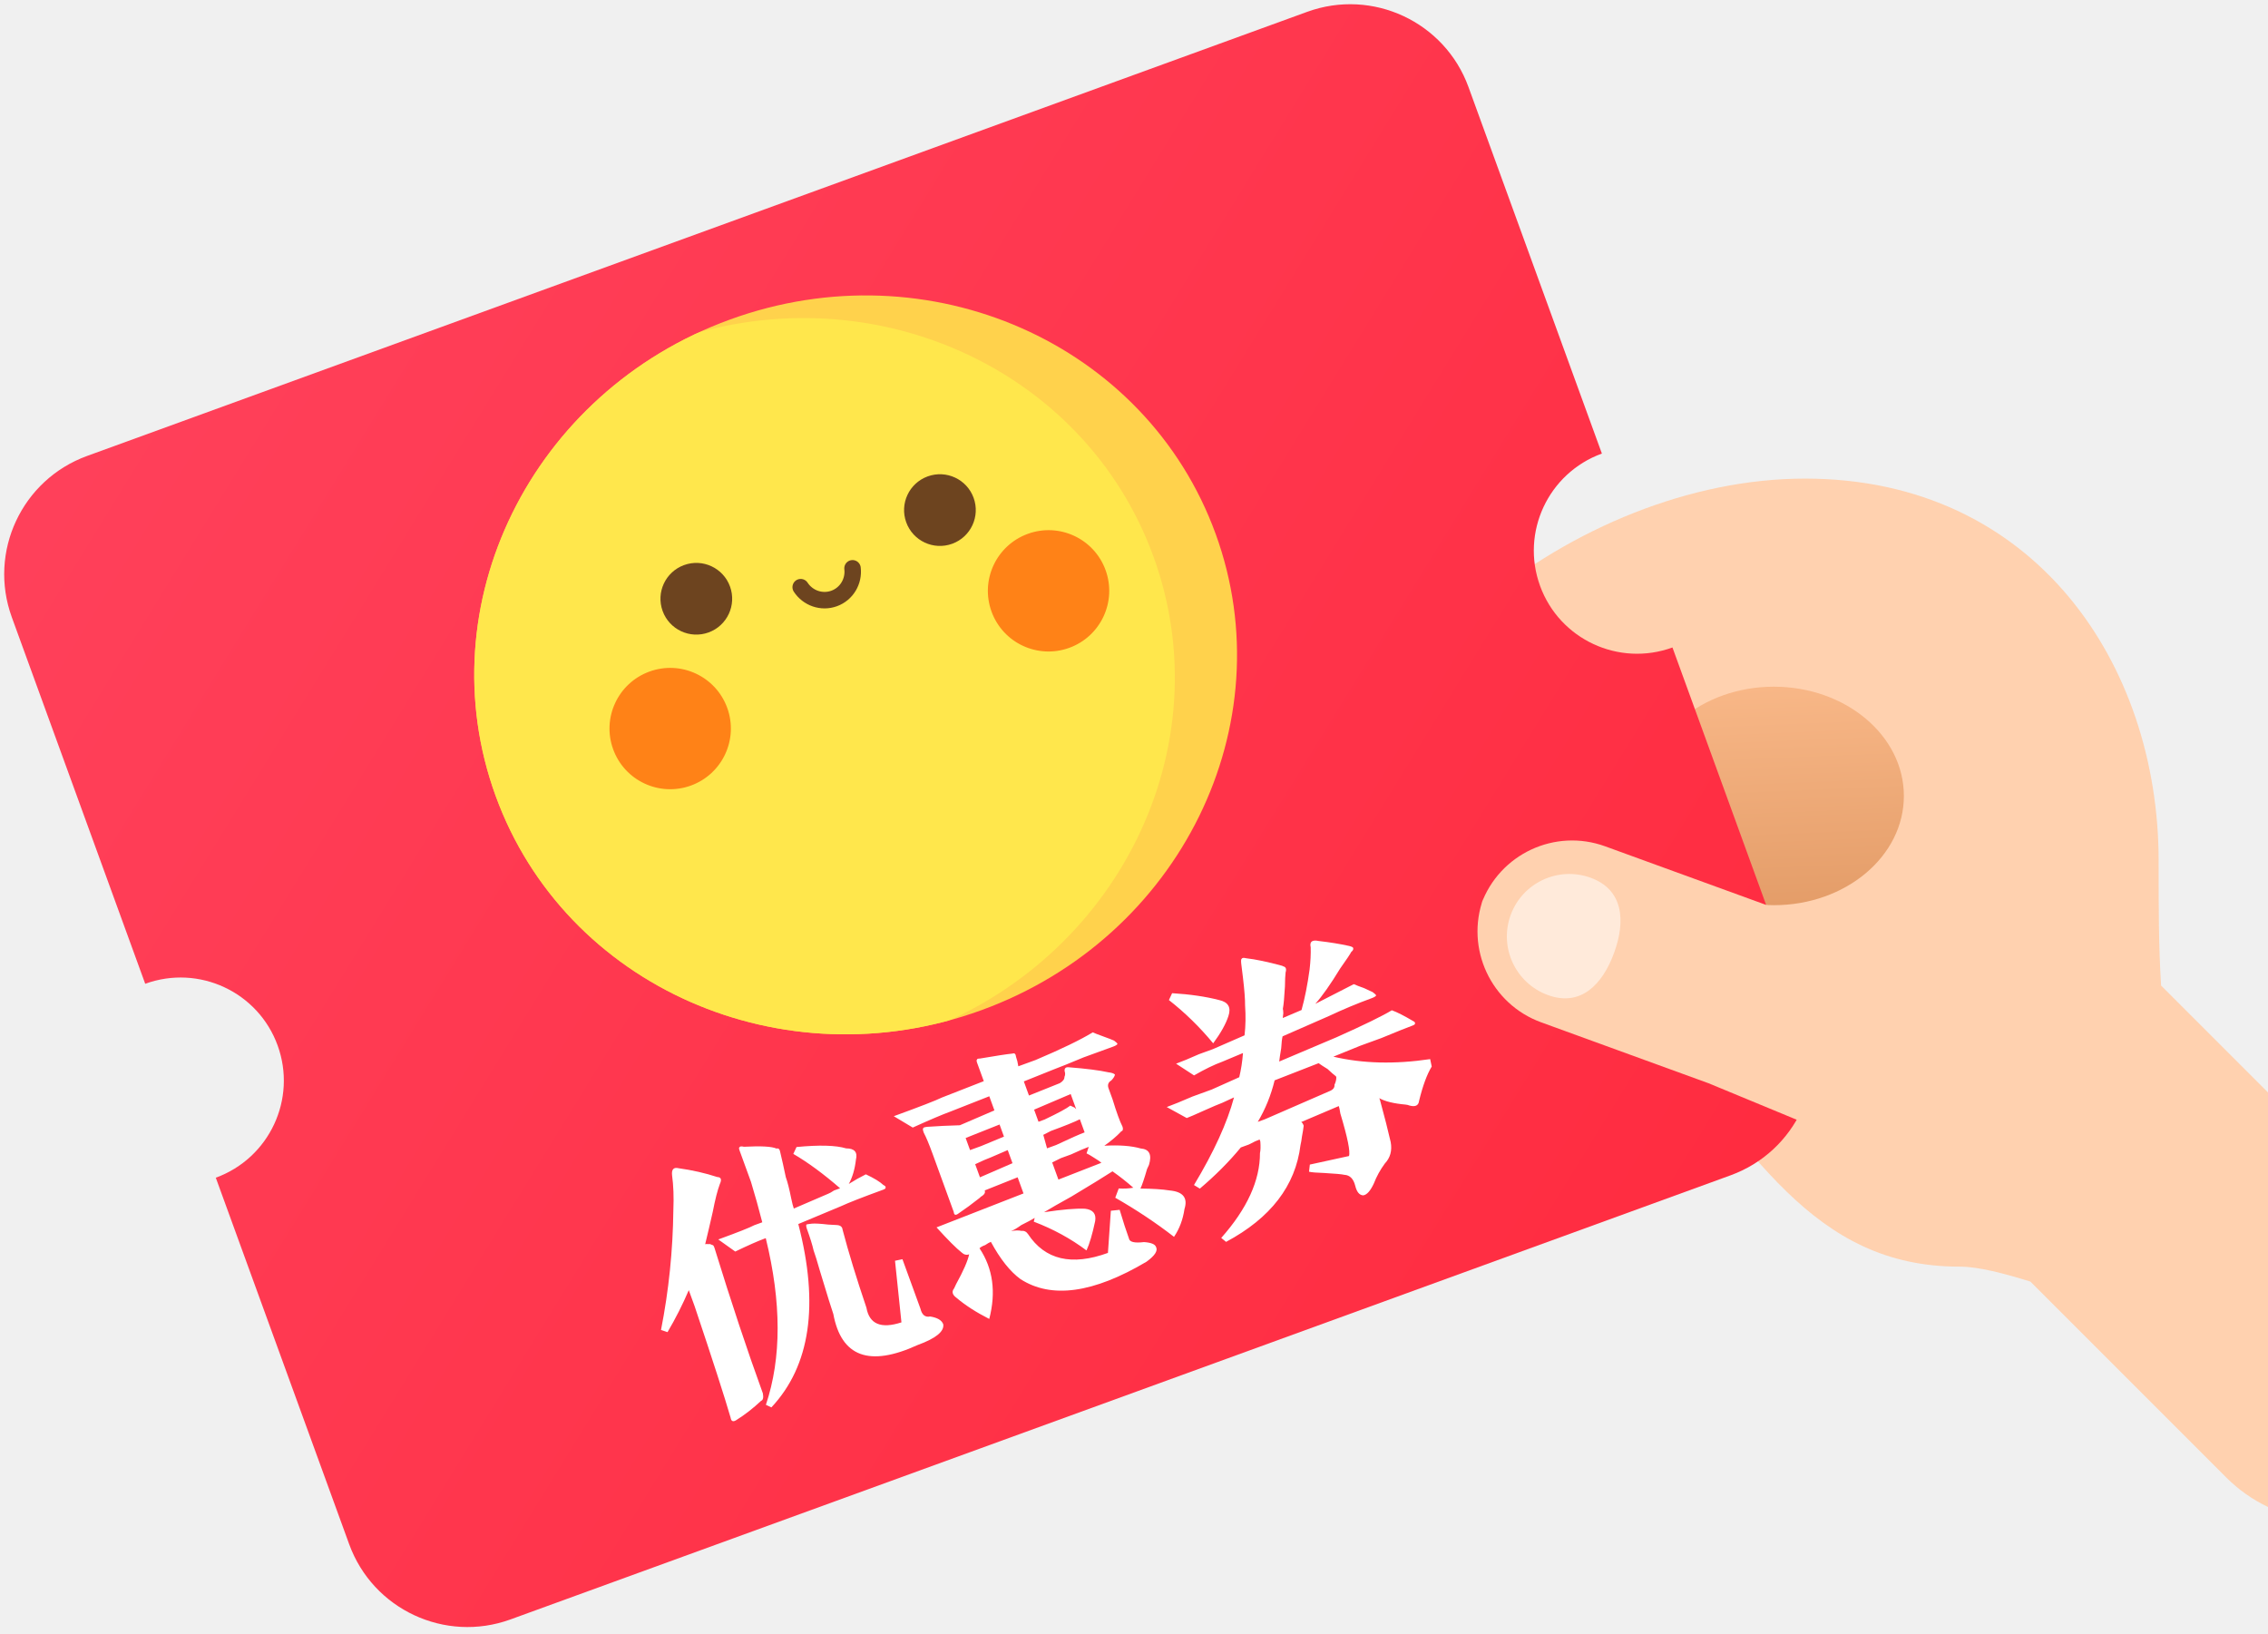
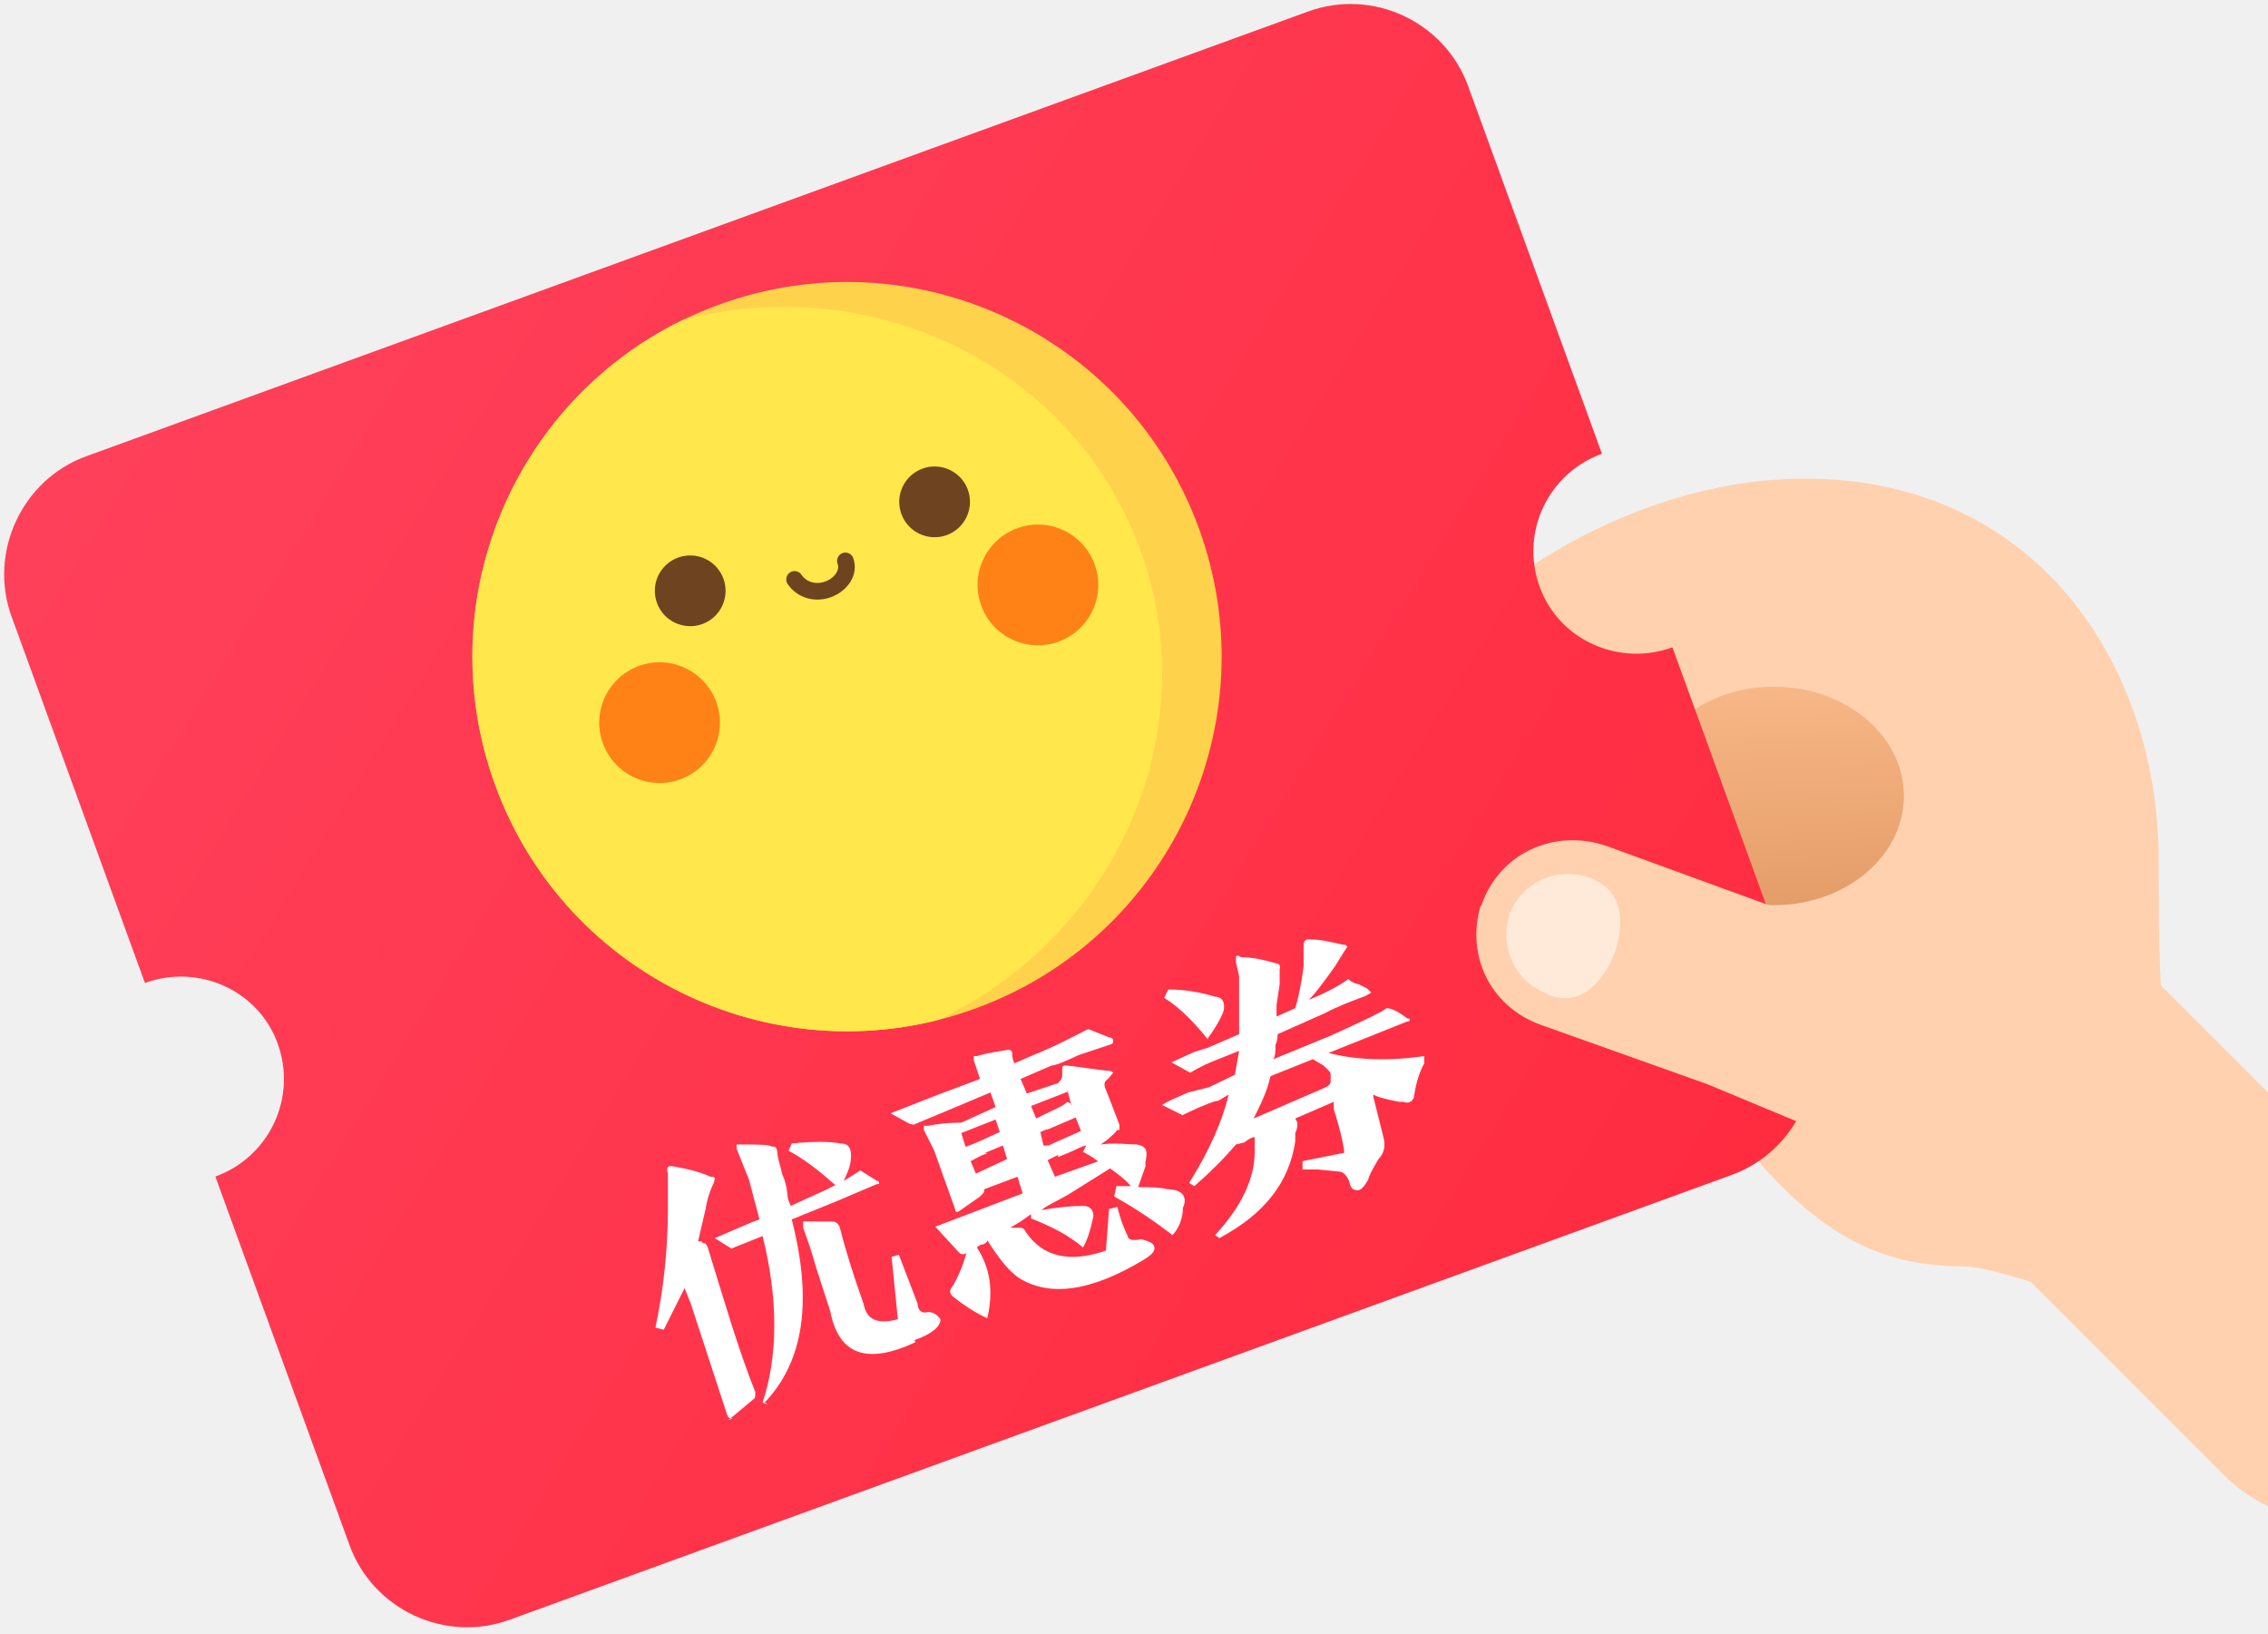
- <svg xmlns="http://www.w3.org/2000/svg" xmlns:xlink="http://www.w3.org/1999/xlink" width="218px" height="157px" viewBox="0 0 218 157" version="1.1">
+ <svg xmlns="http://www.w3.org/2000/svg" xmlns:xlink="http://www.w3.org/1999/xlink" width="218" height="157" viewBox="0 0 218 157">
  <defs>
-     <linearGradient x1="62.605%" y1="58.411%" x2="85.383%" y2="93.073%" id="linearGradient-1">
+     <linearGradient x1="62.6%" y1="58.4%" x2="85.4%" y2="93.1%" id="a">
      <stop stop-color="#FFD1AF" offset="0%" />
      <stop stop-color="#FFD1AF" offset="100%" />
    </linearGradient>
-     <linearGradient x1="50%" y1="0%" x2="55.682%" y2="115.208%" id="linearGradient-2">
+     <linearGradient x1="50%" y1="0%" x2="55.7%" y2="115.2%" id="b">
      <stop stop-color="#F8B787" offset="0%" />
      <stop stop-color="#E19964" offset="100%" />
    </linearGradient>
-     <linearGradient x1="100%" y1="100%" x2="2.83276945e-14%" y2="0%" id="linearGradient-3">
+     <linearGradient x1="100%" y1="100%" x2="0%" y2="0%" id="c">
      <stop stop-color="#FF2B3F" offset="0%" />
      <stop stop-color="#FF415B" offset="100%" />
    </linearGradient>
-     <ellipse id="path-4" cx="36.823" cy="35.321" rx="36.823" ry="35.321" />
+     <circle id="d" cx="36" cy="36" r="36" />
  </defs>
-   <g id="Page-1" stroke="none" stroke-width="1" fill="none" fill-rule="evenodd">
-     <g id="领取优惠券" transform="translate(-532, -911)">
-       <g id="Group-6" transform="translate(529, 908)">
-         <path d="M221,108 L210.724,97.724 C210.487,93.912 210.487,90.22 210.487,85.707 C210.487,66.929 198.661,49 176.5,49 C154.339,49 131,68.222 131,87 C131,94.799 153.261,91.209 160.764,100.504 C171.325,113.588 177.243,124.74 191.351,124.74 C193.188,124.74 195.59,125.38 198.159,126.175 L216.976,144.993 C218.18,146.197 219.544,147.146 221,147.838 L221,108 Z" id="Combined-Shape" fill="url(#linearGradient-1)" />
-         <ellipse id="Oval-3" fill="url(#linearGradient-2)" cx="173.5" cy="79.5" rx="12.5" ry="10.5" />
-         <g id="Group-3" transform="translate(90.3573, 81.39221) rotate(-20) translate(-90.3573, -81.39221) translate(15.8573, 21.89221)">
-           <path d="M149,69.417 L149,106.907 C149,113.586 143.587,119 136.901,119 L12.099,119 C5.417,119 1.24344979e-13,113.578 1.24344979e-13,106.907 L1.24344979e-13,69.417 C5.486,69.417 9.933,64.977 9.933,59.5 C9.933,54.023 5.486,49.583 1.24344979e-13,49.583 L1.24344979e-13,12.093 C1.24344979e-13,5.414 5.413,7.10542736e-15 12.099,7.10542736e-15 L136.901,7.10542736e-15 C143.583,7.10542736e-15 149,5.422 149,12.093 L149,49.583 C143.514,49.583 139.067,54.023 139.067,59.5 C139.067,64.977 143.514,69.417 149,69.417 Z" id="Combined-Shape" fill="url(#linearGradient-3)" />
-           <g id="Group-4" transform="translate(74.5, 44.625) scale(-1, 1) translate(-74.5, -44.625) translate(37.52593, 8.814815)">
-             <g id="Oval-Copy-8">
-               <mask id="mask-5" fill="white">
-                 <use xlink:href="#path-4" />
-               </mask>
-               <use id="Mask" fill="#FFD24C" xlink:href="#path-4" />
-               <ellipse fill="#FFE74C" mask="url(#mask-5)" cx="43.185" cy="35.321" rx="36.823" ry="35.321" />
-             </g>
-             <g id="Group-2" transform="translate(11.09005, 20.20149)">
-               <path d="M28.142,6.295 L28.142,6.295 C27.858,7.51 26.779,8.415 25.491,8.415 C24.203,8.415 23.124,7.51 22.84,6.295" id="Combined-Shape" stroke="#6D441F" stroke-width="1.584" stroke-linecap="round" />
-               <ellipse id="Oval-7" fill="#6D441F" cx="13.032" cy="3.91" rx="3.446" ry="3.445" />
-               <ellipse id="Oval-7-Copy" fill="#6D441F" cx="37.95" cy="3.91" rx="3.446" ry="3.445" />
-               <ellipse id="Oval-7-Copy-2" fill="#FF5700" opacity="0.7" cx="44.577" cy="14.774" rx="5.832" ry="5.829" />
-               <ellipse id="Oval-7-Copy-3" fill="#FF5700" opacity="0.7" cx="5.875" cy="14.774" rx="5.832" ry="5.829" />
-             </g>
-           </g>
-           <path d="M42.634,108.426 L42.222,108.013 C45.178,104.301 47,99.282 47.688,92.957 L47.584,92.957 C46.897,92.957 45.866,93.026 44.491,93.163 L43.356,91.513 C45.35,91.513 46.587,91.479 47.069,91.41 L47.894,91.41 C48.031,90.035 48.134,88.695 48.203,87.388 L48.203,84.191 C48.203,83.985 48.237,83.882 48.306,83.882 C48.375,83.813 48.512,83.848 48.719,83.985 C50.3,84.466 51.262,84.879 51.606,85.223 C51.813,85.223 51.881,85.395 51.812,85.738 C51.744,86.357 51.641,87.148 51.503,88.11 C51.503,88.591 51.434,89.279 51.297,90.173 C51.228,90.654 51.194,90.998 51.194,91.204 L54.803,90.998 C54.941,90.998 55.147,90.963 55.422,90.895 L56.041,90.895 C55.009,89.038 53.978,87.491 52.947,86.254 L53.462,85.738 C55.594,86.288 57.072,86.873 57.897,87.491 C58.653,87.766 58.825,88.213 58.413,88.832 C58,89.657 57.519,90.31 56.969,90.791 C57.588,90.654 58.206,90.551 58.825,90.482 C59.444,91.101 59.856,91.616 60.062,92.029 C60.2,92.166 60.234,92.27 60.166,92.338 C60.166,92.407 60.063,92.441 59.856,92.441 C57.794,92.441 56.35,92.476 55.525,92.545 L51.091,92.751 C50.334,100.726 47.516,105.951 42.634,108.426 L42.634,108.426 Z M39.025,108.426 C38.681,108.495 38.544,108.357 38.612,108.013 C38.75,105.951 38.887,102.204 39.025,96.773 L39.025,95.123 C37.994,96.223 36.894,97.254 35.725,98.216 L35.209,97.804 C37.203,94.504 38.887,91.032 40.263,87.388 C40.744,86.22 41.087,85.154 41.294,84.191 C41.431,83.641 41.706,83.504 42.119,83.779 C43.288,84.398 44.353,85.085 45.316,85.841 C45.659,85.979 45.659,86.22 45.316,86.563 C44.903,87.045 44.388,87.801 43.769,88.832 C43.15,89.795 42.566,90.688 42.016,91.513 C42.084,91.513 42.187,91.548 42.325,91.616 C42.394,91.616 42.462,91.651 42.531,91.72 C42.531,91.72 42.566,91.754 42.634,91.823 C42.703,91.823 42.737,91.926 42.737,92.132 C42.462,97.632 42.325,102.513 42.325,106.776 L42.325,106.879 C42.256,107.291 42.119,107.498 41.913,107.498 C40.95,107.91 39.988,108.22 39.025,108.426 L39.025,108.426 Z M57.897,107.601 C52.809,108.013 50.609,106.157 51.297,102.032 C51.297,101.62 51.366,100.176 51.503,97.701 C51.572,96.738 51.606,96.051 51.606,95.638 C51.675,95.088 51.709,94.366 51.709,93.473 C51.709,93.266 51.744,93.129 51.812,93.06 C51.881,93.06 52.053,93.095 52.328,93.163 C52.603,93.232 53.084,93.438 53.772,93.782 C54.116,93.92 54.356,94.023 54.494,94.091 C54.838,94.229 54.975,94.435 54.906,94.71 C54.7,96.91 54.563,99.523 54.494,102.548 C54.219,104.129 55.112,104.954 57.175,105.023 L58.619,99.248 L59.341,99.351 L59.341,104.404 C59.272,105.023 59.478,105.366 59.959,105.435 C60.578,105.779 60.888,106.157 60.888,106.57 C60.75,107.257 59.753,107.601 57.897,107.601 L57.897,107.601 Z M64.6,87.801 L63.259,86.151 C65.941,86.151 67.591,86.116 68.209,86.048 L72.541,85.945 L72.541,84.088 C72.541,83.882 72.575,83.779 72.644,83.779 C72.644,83.71 72.747,83.71 72.953,83.779 C74.466,84.054 75.497,84.26 76.047,84.398 C76.253,84.398 76.322,84.535 76.253,84.81 C76.253,85.085 76.219,85.395 76.15,85.738 L77.903,85.738 C80.584,85.601 82.612,85.395 83.987,85.12 C84.125,85.257 84.4,85.498 84.812,85.841 C85.225,86.185 85.5,86.426 85.638,86.563 C85.775,86.77 85.844,86.907 85.844,86.976 C85.775,87.045 85.603,87.079 85.328,87.079 L82.338,87.079 C80.825,87.148 79.828,87.182 79.347,87.182 L76.15,87.285 L76.15,88.729 L79.347,88.626 C79.691,88.557 79.897,88.42 79.966,88.213 C80.103,88.076 80.172,87.904 80.172,87.698 C80.241,87.423 80.412,87.354 80.688,87.491 C82.2,88.179 83.334,88.763 84.091,89.245 C84.366,89.382 84.537,89.52 84.606,89.657 C84.537,89.795 84.366,89.932 84.091,90.07 C83.747,90.138 83.575,90.345 83.575,90.688 L83.575,91.823 C83.506,93.129 83.506,94.057 83.575,94.607 C83.575,94.813 83.506,94.951 83.369,95.02 C83.369,94.951 83.334,94.951 83.266,95.02 C82.716,95.295 82.063,95.535 81.306,95.741 C82.681,96.154 83.747,96.635 84.503,97.185 C85.259,97.529 85.328,98.113 84.709,98.938 C84.641,99.007 84.538,99.11 84.4,99.248 C83.85,100.004 83.438,100.52 83.162,100.795 C84.263,101.207 85.122,101.585 85.741,101.929 C86.909,102.479 87.15,103.201 86.463,104.095 C85.981,104.988 85.363,105.71 84.606,106.26 C83.437,104.404 82.097,102.582 80.584,100.795 L81.203,100.073 C81.684,100.279 82.131,100.416 82.544,100.485 C82.131,99.729 81.684,99.007 81.203,98.32 C80.309,98.526 78.797,98.835 76.666,99.248 C75.359,99.454 74.363,99.626 73.675,99.763 C75.394,100.107 76.666,100.451 77.491,100.795 C78.178,101.138 78.35,101.62 78.006,102.238 C77.319,103.338 76.734,104.129 76.253,104.61 C75.222,103.029 73.95,101.585 72.438,100.279 L72.644,99.97 C72.3,100.038 71.819,100.107 71.2,100.176 C70.719,100.313 70.341,100.382 70.066,100.382 C70.478,100.451 70.787,100.554 70.994,100.691 C71.269,100.76 71.441,100.932 71.509,101.207 C72.197,104.095 74.397,105.538 78.109,105.538 L79.759,101.826 L80.584,102.032 C80.516,103.201 80.481,104.163 80.481,104.92 C80.412,105.263 80.825,105.538 81.719,105.745 C82.338,106.02 82.647,106.295 82.647,106.57 C82.716,106.982 82.269,107.326 81.306,107.601 C75.462,108.701 71.475,107.841 69.344,105.023 C68.656,103.991 68.175,102.548 67.9,100.691 C67.762,100.691 67.556,100.726 67.281,100.795 C67.006,100.795 66.8,100.829 66.662,100.898 C67.213,103.166 66.731,105.401 65.219,107.601 C64.256,106.57 63.5,105.573 62.95,104.61 C62.675,104.198 62.709,103.888 63.053,103.682 C63.122,103.613 63.225,103.51 63.362,103.373 C64.463,102.41 65.184,101.654 65.528,101.104 C65.253,101.104 65.047,100.966 64.909,100.691 C64.566,100.141 64.084,99.11 63.466,97.598 L72.438,97.391 L72.438,95.741 L69.034,95.845 C69.034,96.051 68.897,96.188 68.622,96.257 C68.553,96.257 68.45,96.291 68.312,96.36 C67.487,96.635 66.663,96.876 65.838,97.082 C65.562,97.151 65.459,97.048 65.528,96.773 L65.528,90.791 C65.528,89.829 65.494,89.107 65.425,88.626 C65.425,88.351 65.459,88.213 65.528,88.213 C65.528,88.145 65.666,88.145 65.941,88.213 C66.903,88.488 67.9,88.798 68.931,89.141 L72.541,88.935 L72.541,87.491 L68.519,87.595 C67.694,87.595 66.388,87.663 64.6,87.801 L64.6,87.801 Z M76.975,95.432 L76.047,95.535 L76.047,97.288 L80.481,97.185 C80.412,97.048 80.241,96.807 79.966,96.463 C79.759,96.188 79.588,95.982 79.45,95.845 L79.862,95.329 C79.45,95.329 78.831,95.363 78.006,95.432 L76.975,95.432 L76.975,95.432 Z M76.975,92.648 L76.15,92.751 L76.047,94.091 L76.562,94.091 L76.975,94.091 C78.488,93.954 79.484,93.885 79.966,93.885 L79.966,92.545 C79.347,92.613 78.35,92.648 76.975,92.648 L76.975,92.648 Z M79.966,89.966 L76.15,90.173 L76.15,91.41 L76.562,91.41 L76.769,91.41 C78.213,91.273 79.141,91.135 79.553,90.998 L79.862,91.307 C79.931,91.445 79.966,91.513 79.966,91.513 L79.966,89.966 Z M70.684,93.06 C70.272,93.06 69.722,93.095 69.034,93.163 L69.034,94.504 L72.438,94.298 L72.438,92.957 L70.684,93.06 Z M69.034,91.72 L70.169,91.72 L72.541,91.616 L72.541,90.379 L69.034,90.482 L69.034,91.72 Z M89.659,95.948 L88.216,94.298 C88.834,94.298 89.728,94.263 90.897,94.195 L92.856,94.195 L95.744,93.988 C96.156,93.37 96.534,92.682 96.878,91.926 L94.713,92.029 C93.887,92.029 92.891,92.132 91.722,92.338 L90.484,90.688 C91.103,90.688 91.894,90.654 92.856,90.585 L94.3,90.585 L97.6,90.379 C98.013,89.554 98.356,88.66 98.631,87.698 C98.838,87.148 99.078,86.288 99.353,85.12 C99.491,84.501 99.594,84.054 99.662,83.779 C99.731,83.504 99.8,83.366 99.869,83.366 C99.938,83.298 100.075,83.332 100.281,83.47 C101.106,83.882 102.103,84.501 103.272,85.326 C103.272,85.326 103.306,85.36 103.375,85.429 C103.581,85.566 103.581,85.773 103.375,86.048 C103.237,86.323 103.066,86.735 102.859,87.285 C102.447,88.248 102.138,88.901 101.931,89.245 C101.931,89.313 101.897,89.451 101.828,89.657 C101.759,89.795 101.691,89.932 101.622,90.07 L103.581,89.966 C104.269,89.004 104.956,87.87 105.644,86.563 C105.988,85.876 106.262,85.223 106.469,84.604 C106.537,84.054 106.847,83.951 107.397,84.295 C108.359,84.776 109.219,85.257 109.975,85.738 C110.181,85.876 110.284,85.979 110.284,86.048 C110.284,86.185 110.181,86.288 109.975,86.357 C109.837,86.495 109.322,86.873 108.428,87.491 C107.053,88.591 105.919,89.382 105.025,89.863 C106.744,89.657 108.119,89.485 109.15,89.348 C109.288,89.485 109.562,89.726 109.975,90.07 C110.319,90.413 110.525,90.62 110.594,90.688 C110.731,90.895 110.8,91.032 110.8,91.101 C110.731,91.17 110.559,91.204 110.284,91.204 C108.841,91.204 107.363,91.273 105.85,91.41 L101.003,91.72 C100.866,91.926 100.694,92.27 100.487,92.751 C100.212,93.232 100.006,93.61 99.869,93.885 L105.85,93.576 C108.738,93.37 110.697,93.163 111.728,92.957 C112.141,93.301 112.656,93.851 113.275,94.607 C113.413,94.745 113.447,94.848 113.378,94.916 C113.378,94.985 113.275,95.02 113.069,95.02 C112.519,95.02 111.453,95.054 109.872,95.123 L107.706,95.123 L104.922,95.226 C107.328,96.807 110.216,97.941 113.584,98.629 L113.481,99.351 C112.794,99.901 112.038,100.795 111.213,102.032 C111.006,102.445 110.663,102.479 110.181,102.135 C110.112,102.066 110.009,101.998 109.872,101.929 C108.841,101.448 108.119,100.966 107.706,100.485 L107.706,100.691 C107.569,102.341 107.431,103.716 107.294,104.816 C107.156,105.641 106.744,106.226 106.056,106.57 C105.437,106.982 104.888,107.463 104.406,108.013 C103.856,108.563 103.409,108.804 103.066,108.735 C102.722,108.598 102.584,108.22 102.653,107.601 C102.722,106.913 102.516,106.466 102.034,106.26 C101.828,106.123 101.244,105.848 100.281,105.435 C99.594,105.16 99.147,104.954 98.941,104.816 L99.25,104.198 L103.066,104.713 C103.341,104.37 103.547,102.995 103.684,100.588 C103.753,100.245 103.787,100.004 103.787,99.866 L99.869,100.073 C99.938,100.141 99.972,100.279 99.972,100.485 C99.834,100.76 99.663,101.07 99.456,101.413 C99.319,101.688 99.181,101.929 99.044,102.135 C97.256,105.641 93.956,107.738 89.144,108.426 L88.834,107.91 C92.134,106.123 94.231,103.991 95.125,101.516 C95.263,101.31 95.4,100.966 95.537,100.485 L95.537,100.279 C95.262,100.279 94.884,100.313 94.403,100.382 L93.578,100.382 C92.066,101.276 90.381,102.066 88.525,102.754 L88.112,102.238 C91,99.901 93.166,97.701 94.609,95.638 L93.372,95.741 C93.028,95.741 92.375,95.776 91.412,95.845 C90.519,95.913 89.934,95.948 89.659,95.948 L89.659,95.948 Z M98.838,95.432 C98.012,96.67 97.05,97.735 95.95,98.629 L96.672,98.629 L103.375,98.216 C103.788,98.216 104.028,98.079 104.097,97.804 C104.303,97.598 104.441,97.391 104.509,97.185 L104.509,97.082 C104.372,96.876 104.2,96.566 103.994,96.154 C103.719,95.81 103.513,95.535 103.375,95.329 L98.838,95.432 Z M94.506,90.07 C93.819,88.145 92.959,86.357 91.928,84.707 L92.444,84.191 C94.025,84.879 95.366,85.601 96.466,86.357 C97.222,86.838 97.325,87.423 96.775,88.11 C96.294,88.729 95.538,89.382 94.506,90.07 L94.506,90.07 Z" id="优惠券" fill="#FFFFFF" />
-         </g>
-         <rect id="Rectangle-3" x="0" y="0" width="221" height="170" />
-         <circle id="Oval-4" fill="#FFD1AF" cx="182.5" cy="103.5" r="8.5" />
-         <g id="Group-5" transform="translate(168.5, 98) rotate(10) translate(-168.5, -98) translate(142, 84)">
-           <path d="M1.948,14.306 C1.948,9.168 6.105,5.003 11.251,5.003 L41.645,5.003 C46.783,5.003 50.986,9.17 51.033,14.301 L51.037,14.69 C51.084,19.825 46.962,23.808 41.834,23.586 L28.369,23.003 L11.244,23.003 C6.11,23.003 1.948,18.84 1.948,13.7 L1.948,14.306 Z" id="Rectangle-21" fill="#FFD1AF" transform="translate(26.49245, 14.29907) rotate(10) translate(-26.49245, -14.29907) " />
-           <path d="M11.207,17.5 C14.521,17.5 15.793,14.814 15.793,11.5 C15.793,8.186 14.521,5.5 11.207,5.5 C7.893,5.5 5.207,8.186 5.207,11.5 C5.207,14.814 7.893,17.5 11.207,17.5 Z" id="Oval-6" fill="#FFEADA" transform="translate(10.5, 11.5) rotate(10) translate(-10.5, -11.5) " />
-         </g>
-       </g>
+   <g transform="translate(-3 -3)" fill="none" fill-rule="evenodd">
+     <path d="M0 0h221v170H0z" />
+     <path d="M221 108l-10.3-10.3c-.2-3.8-.2-7.5-.2-12 0-18.8-11.8-36.7-34-36.7S131 68.2 131 87c0 7.8 22.3 4.2 29.8 13.5 10.5 13 16.4 24.2 30.6 24.2 1.8 0 4.2.7 6.8 1.5L217 145c1.2 1.2 2.5 2 4 2.8V108z" fill="url(#a)" />
+     <ellipse fill="url(#b)" cx="173.5" cy="79.5" rx="12.5" ry="10.5" />
+     <path d="M149 69.4V107c0 6.6-5.4 12-12 12H12c-6.6 0-12-5.4-12-12V69.3c5.5 0 10-4.4 10-10 0-5.4-4.5-9.8-10-9.8V12C0 5.5 5.4 0 12 0h125c6.6 0 12 5.4 12 12v37.6c-5.5 0-10 4.4-10 10 0 5.4 4.5 9.8 10 9.8z" fill="url(#c)" transform="rotate(-20 144.507 25.48)" />
+     <path d="M76.8 138l-.5-.2c1.5-4.5 1.5-10 0-16l-3 1.2-1.6-1 3.5-1.5.8-.3-1-3.8-1.2-3v-.4h.4c1.6 0 2.7 0 3 .2.3 0 .4 0 .5.4 0 .6.3 1.4.5 2.3.2.4.4 1 .5 2 0 .4.2.7.3 1l3.3-1.5.6-.3.4-.2c-1.6-1.4-3-2.5-4.5-3.3l.3-.7c2-.2 3.7-.2 4.7 0 .8 0 1 .5 1 1.2 0 1-.4 1.7-.7 2.4l1.6-1 1.6 1c.2 0 .2.2.2.3h-.2l-4 1.7-4.2 1.7c2 7.8 1.2 13.6-2.6 17.6zm-3.4 1.3c-.3 0-.4 0-.5-.3l-3.5-10.7-.6-1.5-2 4-.8-.2c.8-3.8 1.2-7.6 1.2-11.5v-3.3c-.2-.6 0-.8.5-.7 1.2.2 2.5.5 3.6 1 .4 0 .5 0 .3.6-.3.6-.6 1.4-.8 2.6l-.7 3h.3l.2.2h.2l.2.3c1.6 5.2 3 10 4.6 14 0 .4 0 .6-.2.7l-2.4 2zM91 132c-4.7 2.2-7.4 1.2-8.2-3l-1.3-4-.6-2-.7-2v-.6H83c.4 0 .6.3.7.5.5 2 1.3 4.6 2.3 7.4.3 1.6 1.4 2 3.3 1.5l-.6-6 .7-.2 1.8 4.7c0 .6.4 1 1 .8.6 0 1 .4 1.2.7 0 .7-.8 1.4-2.5 2zm-.6-21l-1.8-1 4.6-1.8 4-1.5-.6-1.8v-.4h.3c1.4-.4 2.5-.5 3-.6.2 0 .3 0 .4.3 0 .3 0 .6.2 1l1.6-.7c2.5-1 4.3-2 5.5-2.6l1 .4 1 .4c.3 0 .4.2.4.3 0 .2 0 .3-.3.4l-3 1c-1.3.6-2.2 1-2.6 1l-3 1.3.6 1.4 3-1c.3-.3.4-.5.4-.7v-.6c0-.3 0-.4.4-.4l3.8.5c.3 0 .5 0 .7.2l-.5.6c-.3.2-.4.4-.3.8l.4 1 1 2.6v.5h-.2c-.4.5-1 1-1.6 1.4 1.5-.2 2.6 0 3.5 0 1 .2 1 .7.8 1.7v.4l-.7 2c1.2 0 2 0 2.8.2 1.4 0 2 .7 1.5 1.8 0 1-.4 2-1 2.6-1.7-1.3-3.6-2.6-5.6-3.7l.2-1h1.4c-.6-.7-1.3-1.2-2-1.7l-4 2.5c-1 .6-2 1-2.6 1.5 1.8-.3 3-.4 4-.4.7 0 1 .4 1 1-.3 1.4-.6 2.3-1 3-1.4-1.2-3-2-5-2.8v-.4l-1 .7-1 .6h.8c.3 0 .5 0 .7.4 1.6 2.4 4.2 3 7.7 1.8l.3-4 .8-.2c.3 1.2.6 2 1 2.8 0 .3.4.5 1.3.3.7.2 1 .3 1.2.6.2.4 0 .8-1 1.4-5 3-9 3.6-12 1.7-1-.7-2-2-3-3.6 0 .2-.2.3-.4.4-.3 0-.5.2-.6.3 1.3 2 1.6 4.2 1 6.8-1.3-.6-2.3-1.3-3.2-2-.4-.3-.5-.6-.2-1l.2-.3c.7-1.3 1-2.3 1.2-3-.2.2-.5.2-.7 0l-2.3-2.5 8.4-3.2-.5-1.6-3.2 1.2c0 .2 0 .3-.2.5l-.2.2-2 1.4c-.3.2-.4 0-.4-.2l-2-5.6-1-2v-.4h.4c1-.2 2-.3 3.2-.3l3.3-1.5-.5-1.4-3.8 1.6-3.6 1.5zm14.3 3l-1 .5.7 1.6 4.2-1.5c-.2 0-.4-.3-.8-.5l-.7-.4.3-.6c-.3 0-1 .4-1.7.7l-1 .4zm-1-2.5l-.7.3.3 1.3h.5l.4-.2 2.7-1.2-.5-1.3-2.8 1.2zm2-3.6l-3.6 1.4.5 1.2.4-.2c1.4-.7 2.2-1 2.6-1.4l.4.2v.2l-.4-1.5zm-7.8 6c-.4 0-1 .4-1.6.7l.5 1.2 3-1.4-.4-1.3-1.7.7zm-2-.7l1-.4 2.2-1-.4-1.2-3.3 1.3.4 1.3zm20.8-3l-2-1c.6-.4 1.4-.7 2.5-1.2l2-.5 2.5-1.2.4-2.3-2 .8c-.8.3-1.7.7-2.7 1.3l-1.8-1 2.2-1 1.3-.4 3-1.3v-3-2.6l-.3-1.3V95c0-.2.2-.2.5 0 1 0 2 .2 3.4.6.3 0 .4.3.3.6v1.4l-.3 2v1.1l1.8-.8c.3-1 .6-2.4.8-4v-2c0-.5.2-.7.8-.6 1 0 2 .3 3 .5.2 0 .3 0 .4.2l-.2.3-1 1.6c-1 1.4-1.8 2.5-2.5 3.2 1.7-.7 3-1.4 3.8-2 .2.2.5.4 1 .5l.8.4.4.4-.5.3c-1.3.5-2.7 1-4 1.7l-4.5 2c0 .2 0 .6-.2 1 0 .7 0 1-.2 1.4l5.6-2.3c2.6-1.2 4.4-2 5.3-2.6.5 0 1.2.4 2 1h.2c0 .2 0 .3-.3.3l-3 1.2-2 .8-2.5 1c2.7.7 5.8.8 9.2.3v.7c-.4.7-.8 1.8-1 3.3-.2.4-.5.6-1 .4h-.4c-1-.2-2-.4-2.5-.7v.2l1 4c.2.8 0 1.5-.5 2-.4.7-.8 1.3-1 2-.4.7-.7 1-1 1-.4 0-.7-.2-.8-.8-.2-.6-.6-1-1-1l-2-.2h-1.5v-.8l4-.8c0-.5-.3-2-1-4.2v-.7l-3.7 1.6.2.4c0 .3 0 .6-.2 1v.8c-.6 4-3 7-7.3 9.3l-.4-.3c2.6-2.8 3.8-5.5 3.8-8v-1.4c-.3 0-.6.2-1 .5l-.8.2c-1.2 1.4-2.5 2.7-4 4l-.5-.3c2-3.2 3.2-6 3.8-8.5l-1 .6c-.4 0-1 .3-2 .7l-1.5.7zm8.4-3.7c-.3 1.4-1 2.8-1.6 4l.7-.3 6-2.6c.5-.2.7-.4.7-.7v-.7c0-.2-.4-.5-.7-.8l-1-.6-4 1.6zm-6-3.6c-1.2-1.5-2.6-3-4.2-4l.4-.8c1.7 0 3.2.3 4.5.7.7 0 1 .6.8 1.4-.3.8-.8 1.6-1.5 2.6z" fill="#FFF" />
+     <g transform="rotate(160 57.553 55.324)">
+       <mask id="e" fill="#fff">
+         <use xlink:href="#d" />
+       </mask>
+       <use fill="#FFD24C" xlink:href="#d" />
+       <ellipse fill="#FFE74C" mask="url(#e)" cx="43.5" cy="36" rx="37.5" ry="36" />
+     </g>
+     <g transform="rotate(-20 199.64 -127.924)">
+       <path d="M28 6.3c0 1.2-1.2 2-2.5 2s-2.4-.8-2.7-2" stroke="#6D441F" stroke-width="1.6" stroke-linecap="round" />
+       <ellipse fill="#6D441F" cx="13" cy="3.9" rx="3.4" ry="3.4" />
+       <ellipse fill="#6D441F" cx="38" cy="3.9" rx="3.4" ry="3.4" />
+       <ellipse fill="#FF5700" opacity=".7" cx="44.6" cy="14.8" rx="5.8" ry="5.8" />
+       <ellipse fill="#FF5700" opacity=".7" cx="5.9" cy="14.8" rx="5.8" ry="5.8" />
+     </g>
+     <g>
+       <path d="M145.4 90c1.7-5 7-7.4 12-5.7l28.5 10.4c4.7 1.8 7.2 7.2 5.5 12v.4c-1.8 5-7 7.2-11.8 5.3l-12.5-5.2-16-5.7c-5-1.8-7.4-7-5.6-12l-.2.6z" fill="#FFD1AF" />
+       <path d="M151.8 98.6c3 1.2 5.2-1 6.4-4 1-3 .8-6-2.3-7.2-3.2-1.2-6.7.4-7.8 3.5-1 3 .5 6.5 3.6 7.6z" fill="#FFEADA" />
    </g>
  </g>
</svg>
